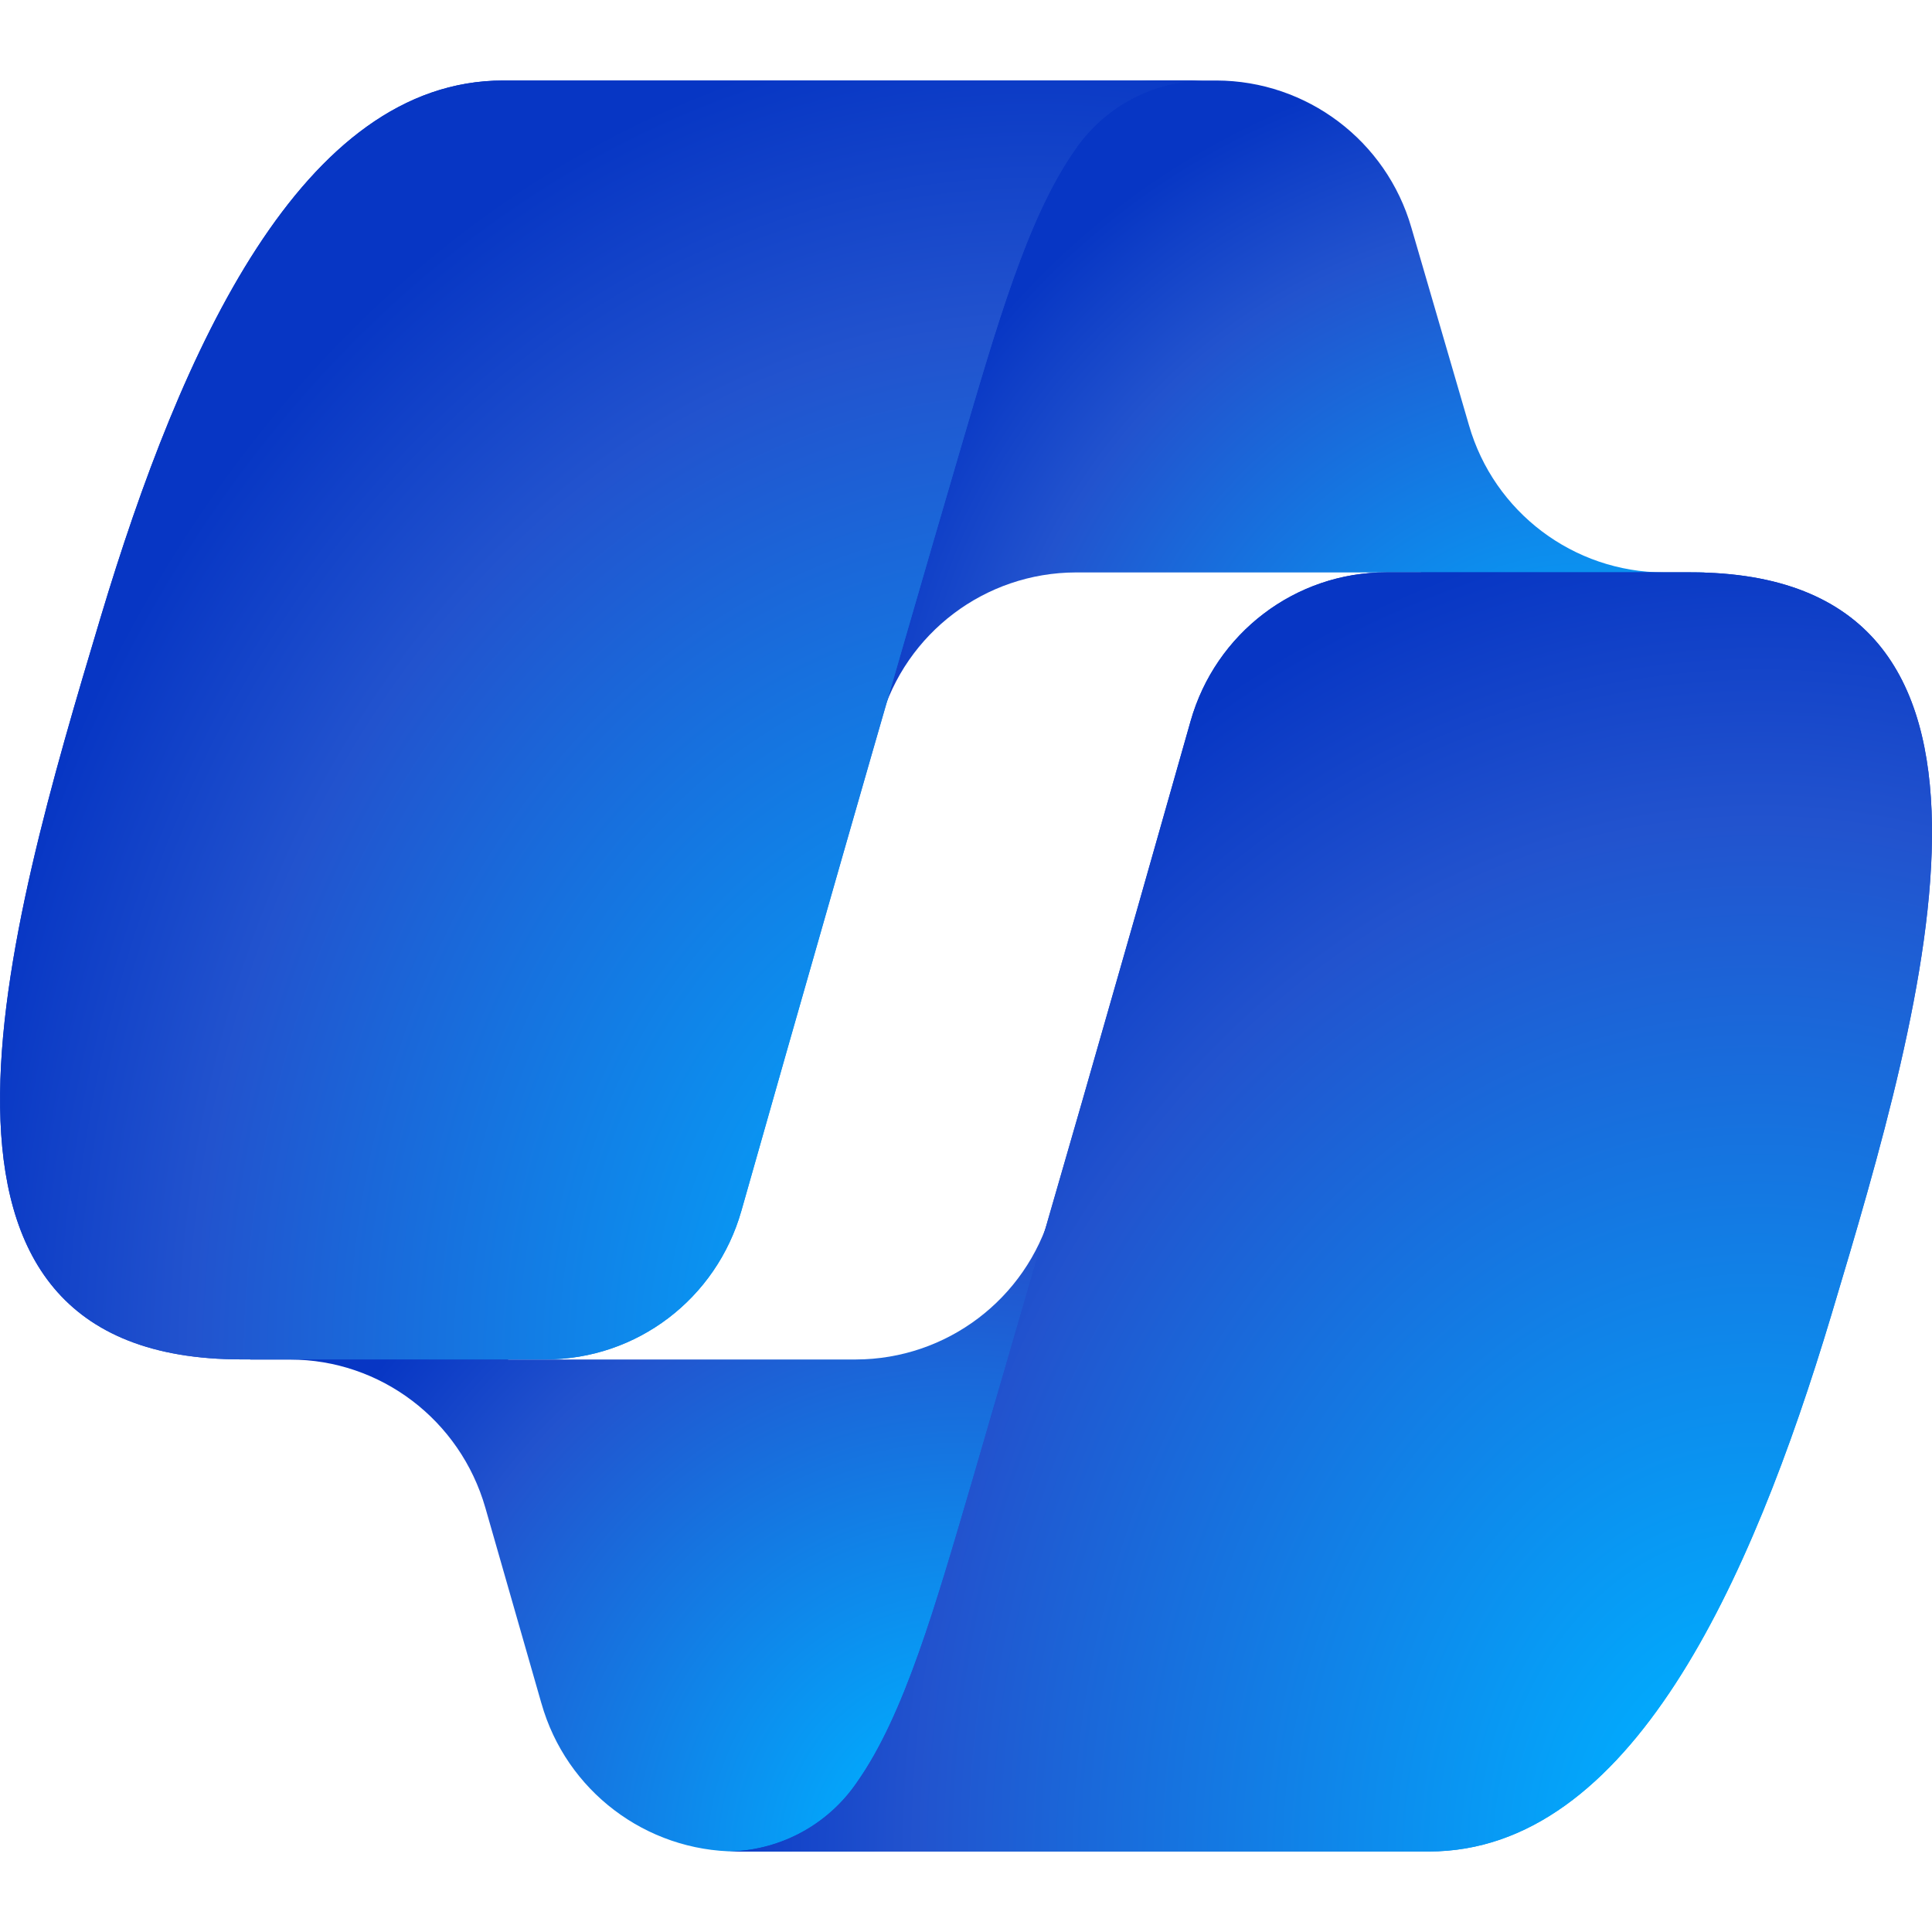
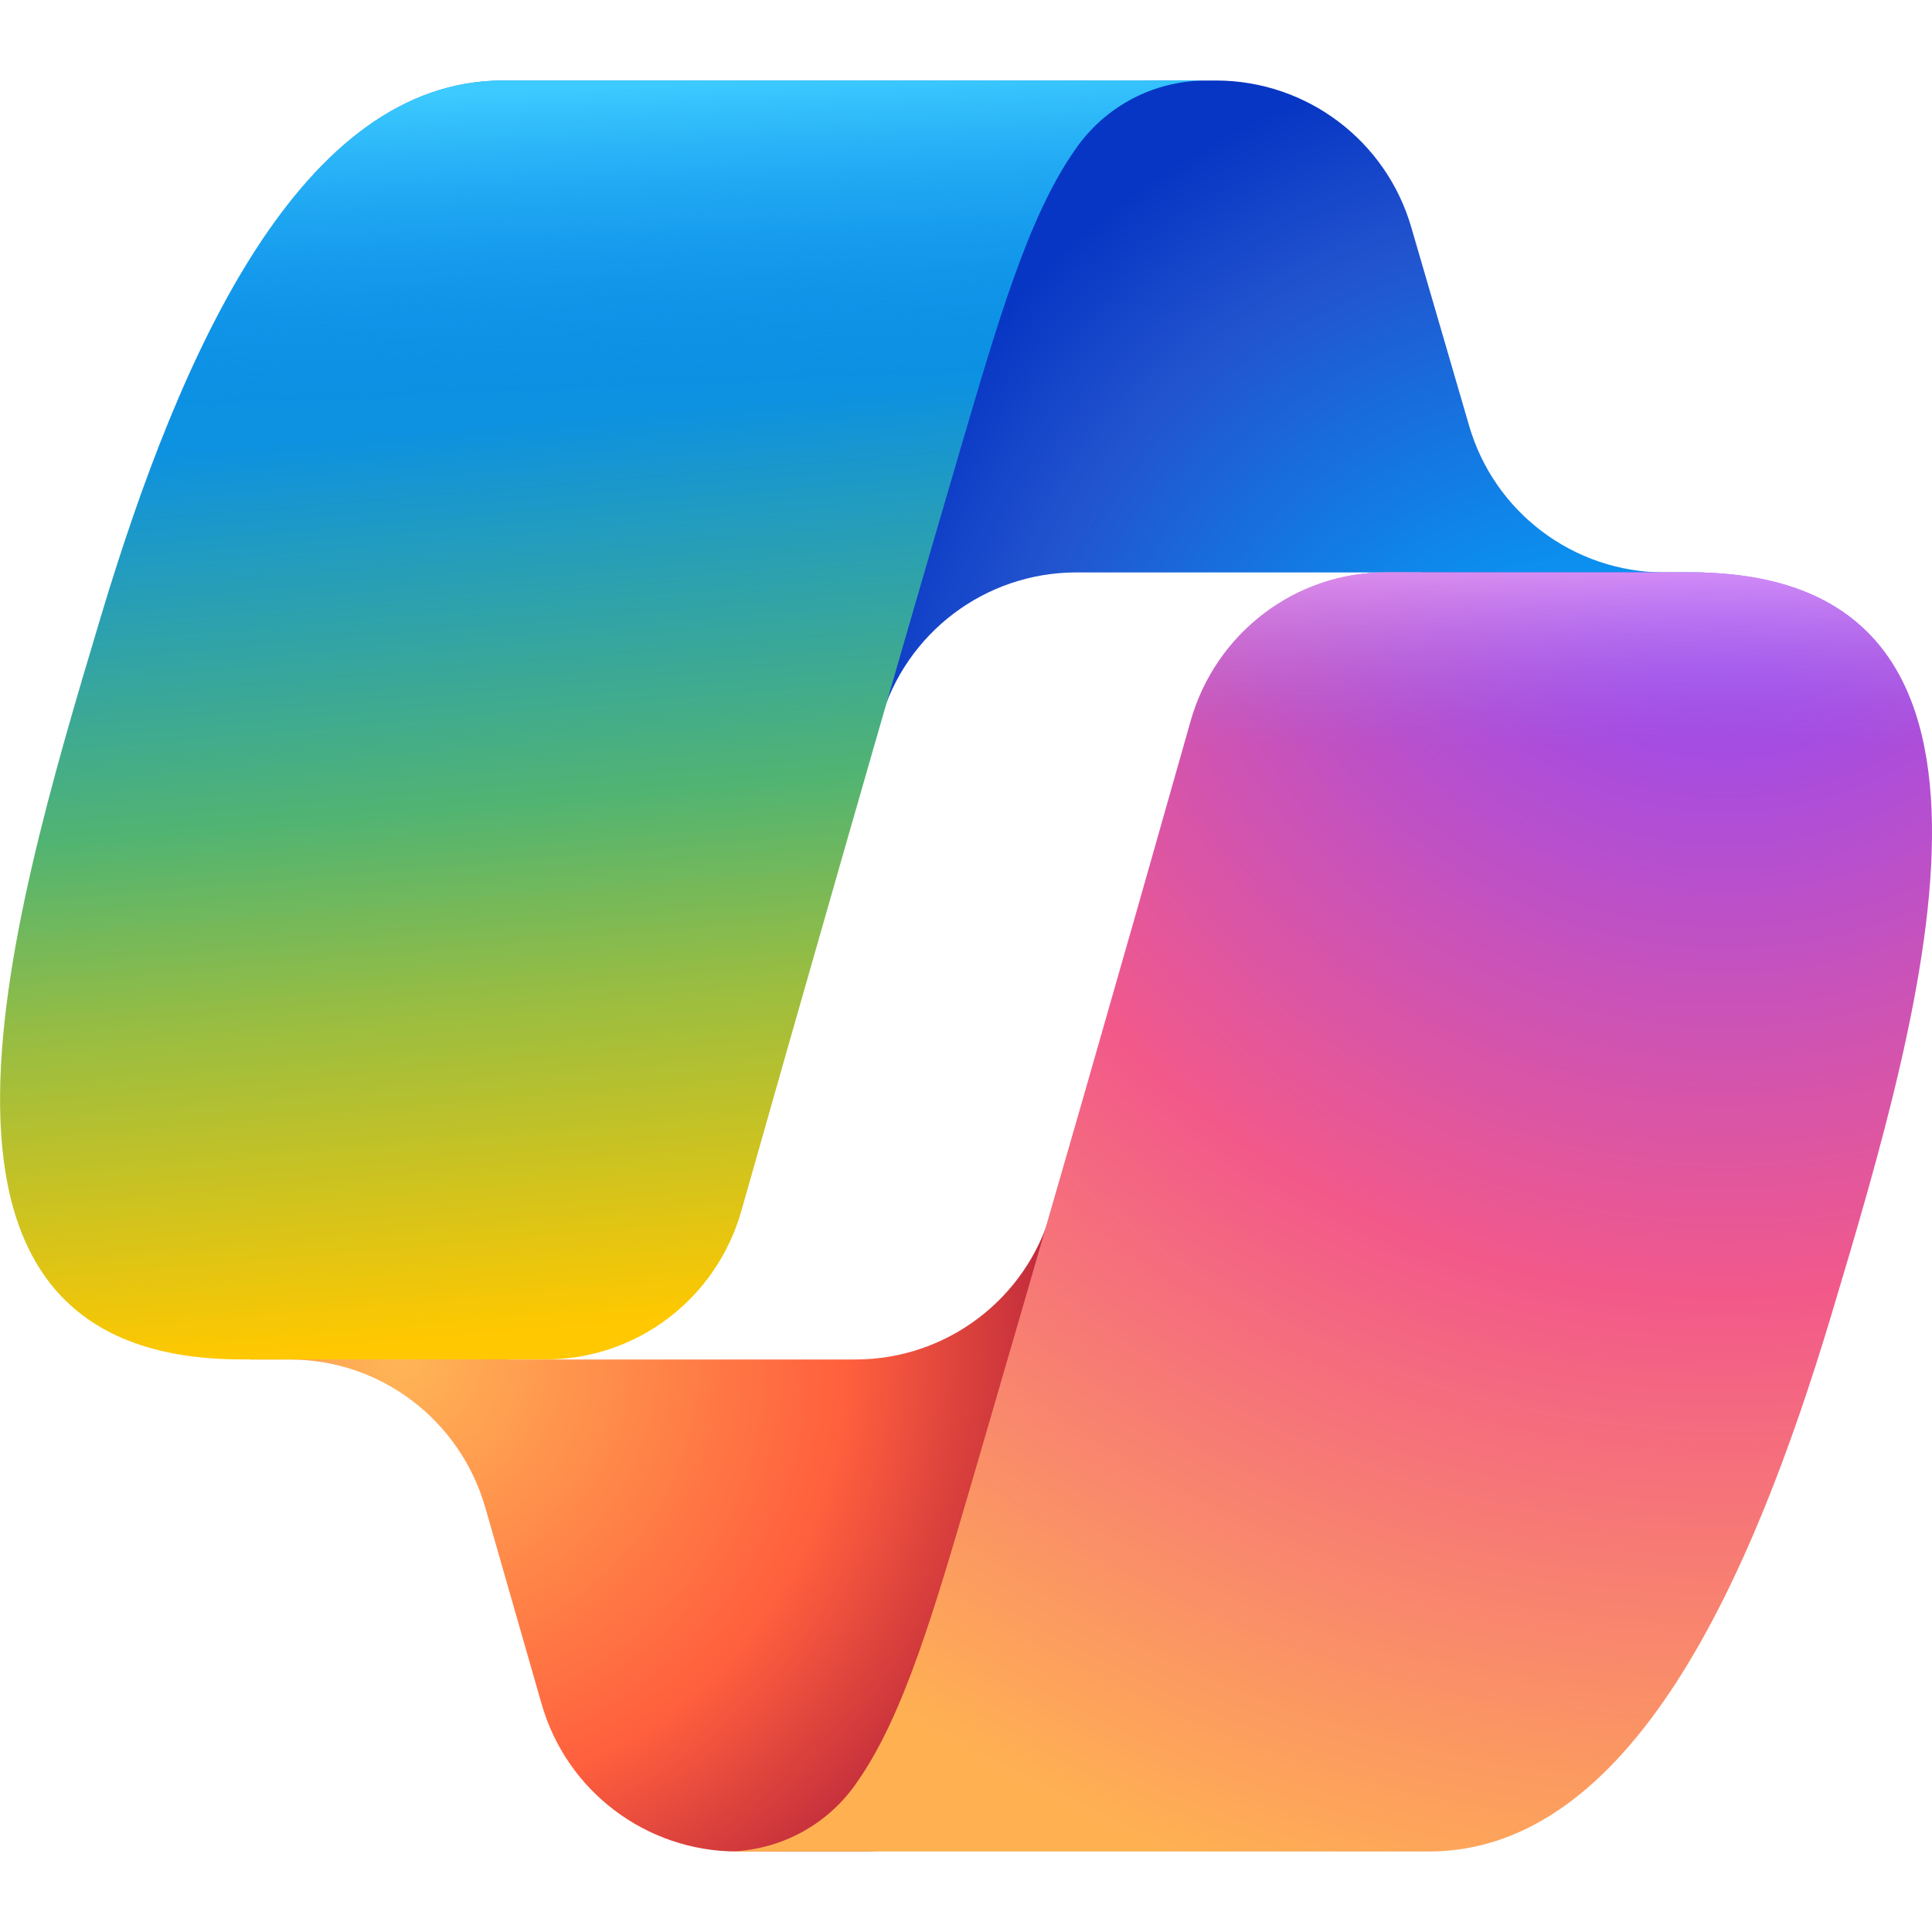
<svg xmlns="http://www.w3.org/2000/svg" height="1em" style="flex:none;line-height:1" viewBox="0 0 24 24" width="1em">
-   <path d="M17.533 1.829A2.528 2.528 0 0015.11 0h-.737a2.531 2.531 0 00-2.484 2.087l-1.263 6.937.314-1.08a2.528 2.528 0 012.424-1.833h4.284l1.797.706 1.731-.706h-.505a2.528 2.528 0 01-2.423-1.829l-.715-2.453z" fill="url(#lobe-icons-copilot-_R_0_)" transform="translate(0 1)" />
-   <path d="M6.726 20.16A2.528 2.528 0 009.152 22h1.566c1.37 0 2.49-1.1 2.525-2.48l.17-6.69-.357 1.228a2.528 2.528 0 01-2.423 1.83h-4.32l-1.54-.842-1.667.843h.497c1.124 0 2.113.75 2.426 1.84l.697 2.432z" fill="url(#lobe-icons-copilot-_R_0_)" transform="translate(0 1)" />
-   <path d="M15 0H6.252c-2.5 0-4 3.331-5 6.662-1.184 3.947-2.734 9.225 1.75 9.225H6.78c1.13 0 2.12-.753 2.43-1.847.657-2.317 1.809-6.359 2.713-9.436.46-1.563.842-2.906 1.43-3.742A1.97 1.97 0 0115 0" fill="url(#lobe-icons-copilot-_R_0_)" transform="translate(0 1)" />
-   <path d="M15 0H6.252c-2.5 0-4 3.331-5 6.662-1.184 3.947-2.734 9.225 1.75 9.225H6.78c1.13 0 2.12-.753 2.43-1.847.657-2.317 1.809-6.359 2.713-9.436.46-1.563.842-2.906 1.43-3.742A1.97 1.97 0 0115 0" fill="url(#lobe-icons-copilot-_R_0_)" transform="translate(0 1)" />
-   <path d="M9 22h8.749c2.5 0 4-3.332 5-6.663 1.184-3.948 2.734-9.227-1.75-9.227H17.22c-1.129 0-2.12.754-2.43 1.848a1149.2 1149.2 0 01-2.713 9.437c-.46 1.564-.842 2.907-1.43 3.743A1.97 1.97 0 019 22" fill="url(#lobe-icons-copilot-_R_0_)" transform="translate(0 1)" />
-   <path d="M9 22h8.749c2.5 0 4-3.332 5-6.663 1.184-3.948 2.734-9.227-1.75-9.227H17.22c-1.129 0-2.12.754-2.43 1.848a1149.2 1149.2 0 01-2.713 9.437c-.46 1.564-.842 2.907-1.43 3.743A1.97 1.97 0 019 22" fill="url(#lobe-icons-copilot-_R_0_)" transform="translate(0 1)" />
+   <path d="M17.533 1.829A2.528 2.528 0 0015.11 0h-.737a2.531 2.531 0 00-2.484 2.087l-1.263 6.937.314-1.08a2.528 2.528 0 012.424-1.833h4.284l1.797.706 1.731-.706h-.505a2.528 2.528 0 01-2.423-1.829l-.715-2.453z" fill="url(#lobe-icons-copilot-0-_R_0_)" transform="translate(0 1)" />
+   <path d="M6.726 20.16A2.528 2.528 0 009.152 22h1.566c1.37 0 2.49-1.1 2.525-2.48l.17-6.69-.357 1.228a2.528 2.528 0 01-2.423 1.83h-4.32l-1.54-.842-1.667.843h.497c1.124 0 2.113.75 2.426 1.84l.697 2.432z" fill="url(#lobe-icons-copilot-1-_R_0_)" transform="translate(0 1)" />
+   <path d="M15 0H6.252c-2.5 0-4 3.331-5 6.662-1.184 3.947-2.734 9.225 1.75 9.225H6.78c1.13 0 2.12-.753 2.43-1.847.657-2.317 1.809-6.359 2.713-9.436.46-1.563.842-2.906 1.43-3.742A1.97 1.97 0 0115 0" fill="url(#lobe-icons-copilot-2-_R_0_)" transform="translate(0 1)" />
+   <path d="M15 0H6.252c-2.5 0-4 3.331-5 6.662-1.184 3.947-2.734 9.225 1.75 9.225H6.78c1.13 0 2.12-.753 2.43-1.847.657-2.317 1.809-6.359 2.713-9.436.46-1.563.842-2.906 1.43-3.742A1.97 1.97 0 0115 0" fill="url(#lobe-icons-copilot-3-_R_0_)" transform="translate(0 1)" />
+   <path d="M9 22h8.749c2.5 0 4-3.332 5-6.663 1.184-3.948 2.734-9.227-1.75-9.227H17.22c-1.129 0-2.12.754-2.43 1.848a1149.2 1149.2 0 01-2.713 9.437c-.46 1.564-.842 2.907-1.43 3.743A1.97 1.97 0 019 22" fill="url(#lobe-icons-copilot-4-_R_0_)" transform="translate(0 1)" />
+   <path d="M9 22h8.749c2.5 0 4-3.332 5-6.663 1.184-3.948 2.734-9.227-1.75-9.227H17.22c-1.129 0-2.12.754-2.43 1.848a1149.2 1149.2 0 01-2.713 9.437c-.46 1.564-.842 2.907-1.43 3.743A1.97 1.97 0 019 22" fill="url(#lobe-icons-copilot-5-_R_0_)" transform="translate(0 1)" />
  <defs>
-     <radialGradient cx="85.44%" cy="100.653%" fx="85.44%" fy="100.653%" gradientTransform="scale(-.8553 -1) rotate(50.927 2.041 -1.946)" id="lobe-icons-copilot-_R_0_" r="105.116%">
+     <radialGradient cx="85.44%" cy="100.653%" fx="85.44%" fy="100.653%" gradientTransform="scale(-.8553 -1) rotate(50.927 2.041 -1.946)" id="lobe-icons-copilot-0-_R_0_" r="105.116%">
      <stop offset="9.6%" stop-color="#00AEFF" />
      <stop offset="77.3%" stop-color="#2253CE" />
      <stop offset="100%" stop-color="#0736C4" />
    </radialGradient>
-     <radialGradient cx="18.143%" cy="32.928%" fx="18.143%" fy="32.928%" gradientTransform="scale(.8897 1) rotate(52.069 .193 .352)" id="lobe-icons-copilot-_R_0_" r="95.612%">
+     <radialGradient cx="18.143%" cy="32.928%" fx="18.143%" fy="32.928%" gradientTransform="scale(.8897 1) rotate(52.069 .193 .352)" id="lobe-icons-copilot-1-_R_0_" r="95.612%">
      <stop offset="0%" stop-color="#FFB657" />
      <stop offset="63.4%" stop-color="#FF5F3D" />
      <stop offset="92.3%" stop-color="#C02B3C" />
    </radialGradient>
-     <radialGradient cx="82.987%" cy="-9.792%" fx="82.987%" fy="-9.792%" gradientTransform="scale(-1 -.9441) rotate(-70.872 .142 1.17)" id="lobe-icons-copilot-_R_0_" r="140.622%">
+     <radialGradient cx="82.987%" cy="-9.792%" fx="82.987%" fy="-9.792%" gradientTransform="scale(-1 -.9441) rotate(-70.872 .142 1.17)" id="lobe-icons-copilot-4-_R_0_" r="140.622%">
      <stop offset="6.6%" stop-color="#8C48FF" />
      <stop offset="50%" stop-color="#F2598A" />
      <stop offset="89.6%" stop-color="#FFB152" />
    </radialGradient>
-     <linearGradient id="lobe-icons-copilot-_R_0_" x1="39.465%" x2="46.884%" y1="12.117%" y2="103.774%">
+     <linearGradient id="lobe-icons-copilot-2-_R_0_" x1="39.465%" x2="46.884%" y1="12.117%" y2="103.774%">
      <stop offset="15.6%" stop-color="#0D91E1" />
      <stop offset="48.7%" stop-color="#52B471" />
      <stop offset="65.2%" stop-color="#98BD42" />
      <stop offset="93.7%" stop-color="#FFC800" />
    </linearGradient>
-     <linearGradient id="lobe-icons-copilot-_R_0_" x1="45.949%" x2="50%" y1="0%" y2="100%">
+     <linearGradient id="lobe-icons-copilot-3-_R_0_" x1="45.949%" x2="50%" y1="0%" y2="100%">
      <stop offset="0%" stop-color="#3DCBFF" />
      <stop offset="24.7%" stop-color="#0588F7" stop-opacity="0" />
    </linearGradient>
-     <linearGradient id="lobe-icons-copilot-_R_0_" x1="83.507%" x2="83.453%" y1="-6.106%" y2="21.131%">
+     <linearGradient id="lobe-icons-copilot-5-_R_0_" x1="83.507%" x2="83.453%" y1="-6.106%" y2="21.131%">
      <stop offset="5.8%" stop-color="#F8ADFA" />
      <stop offset="70.8%" stop-color="#A86EDD" stop-opacity="0" />
    </linearGradient>
  </defs>
</svg>
